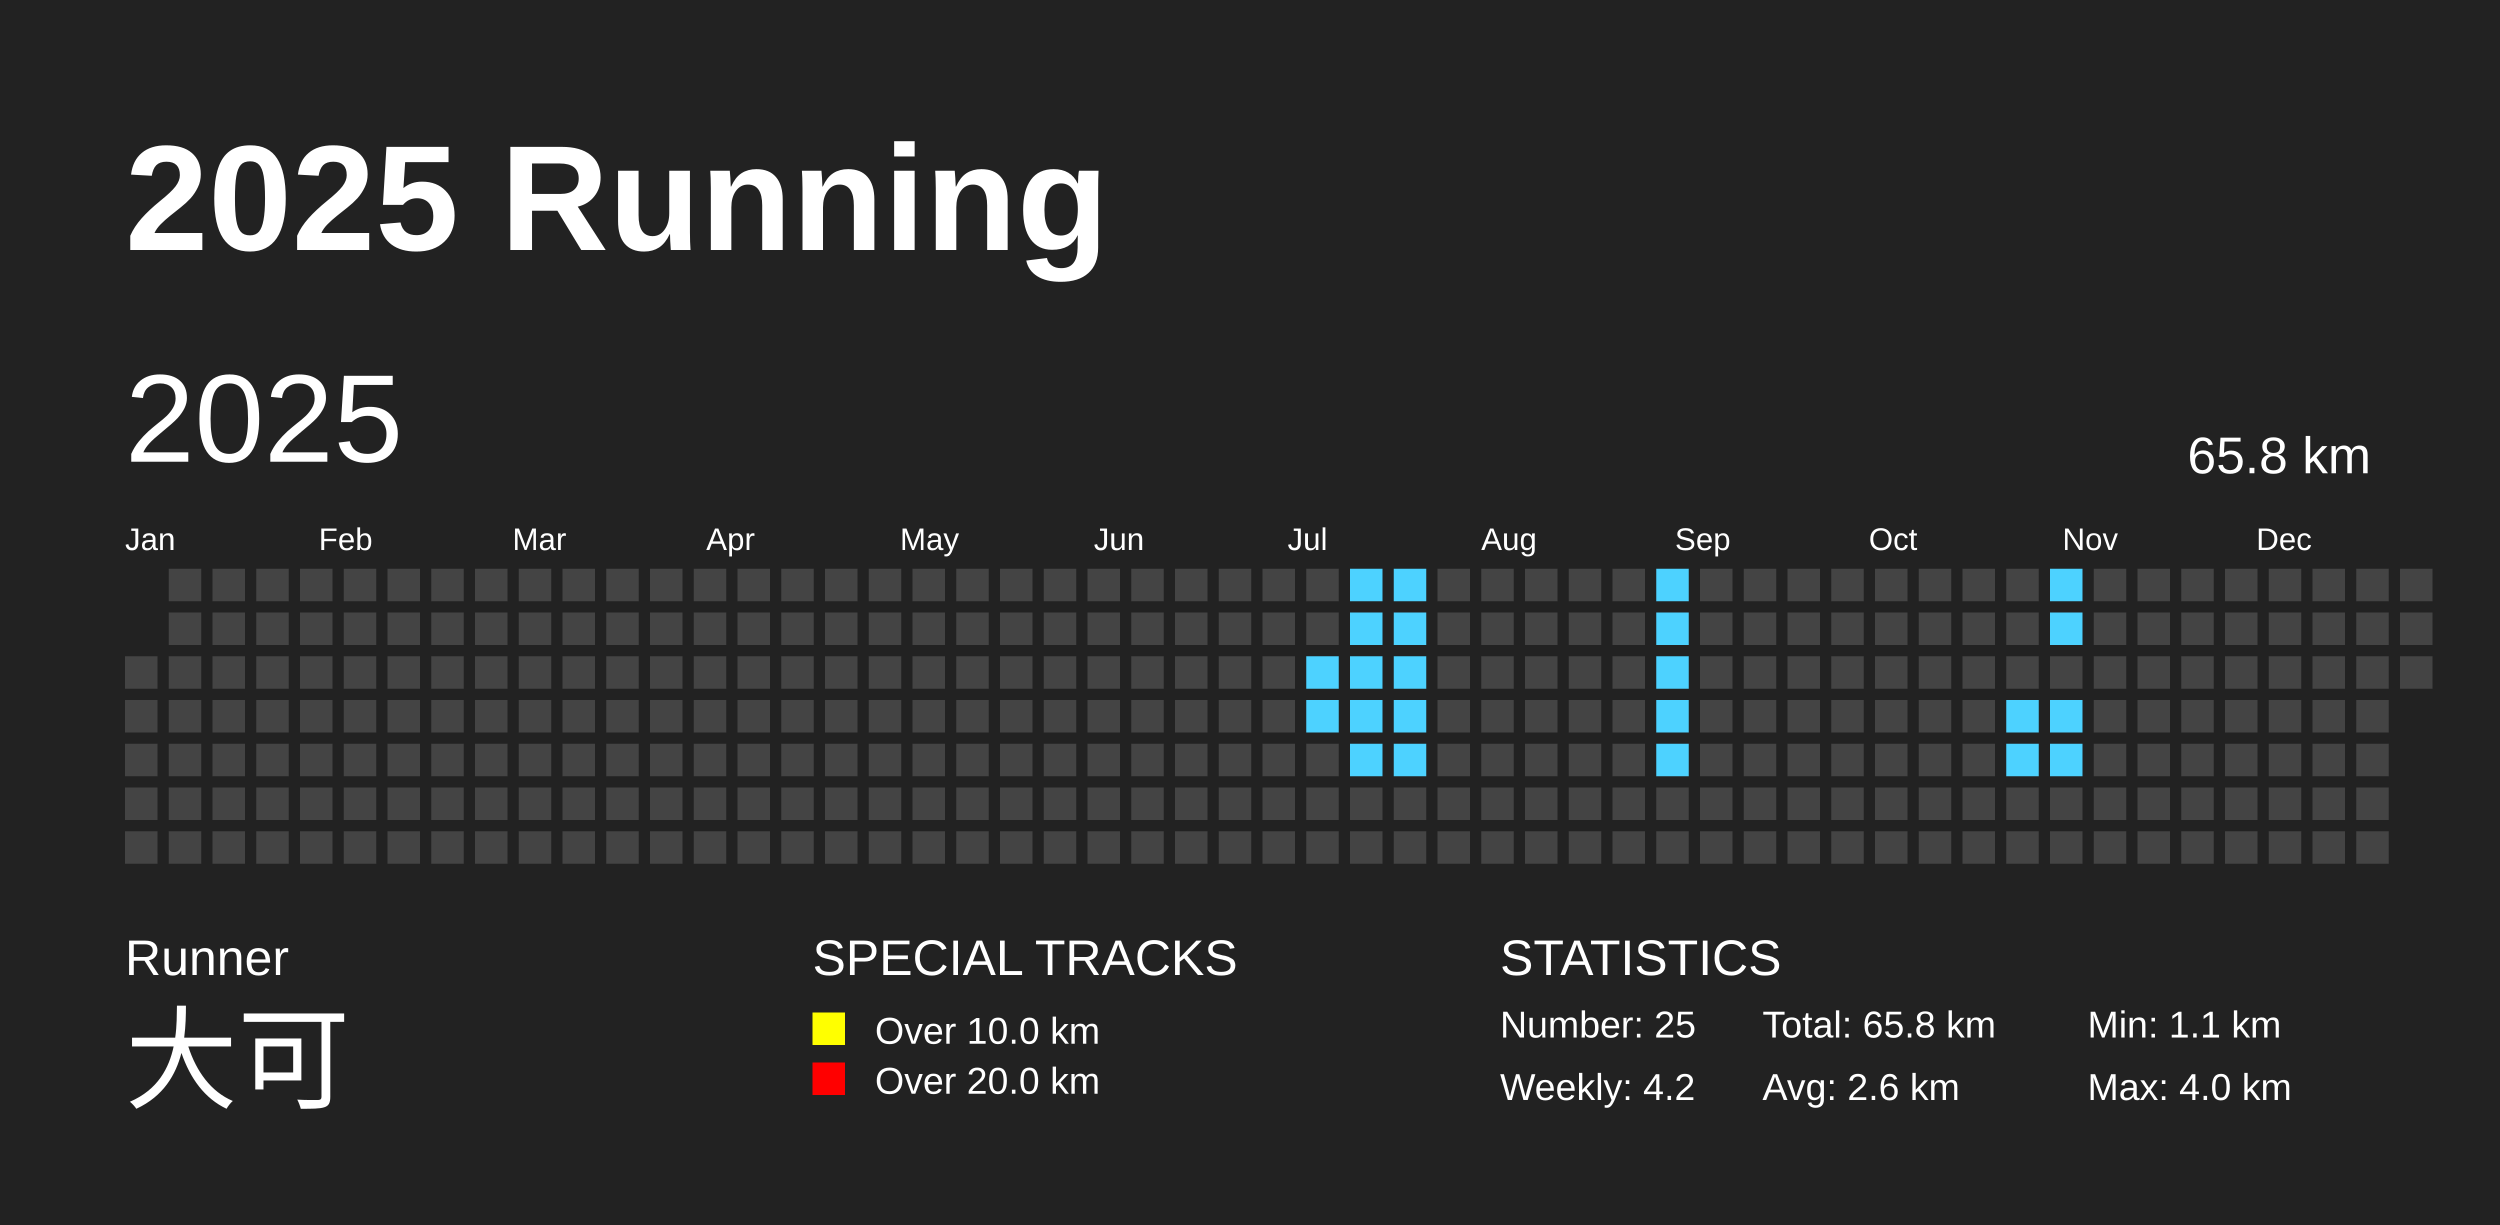
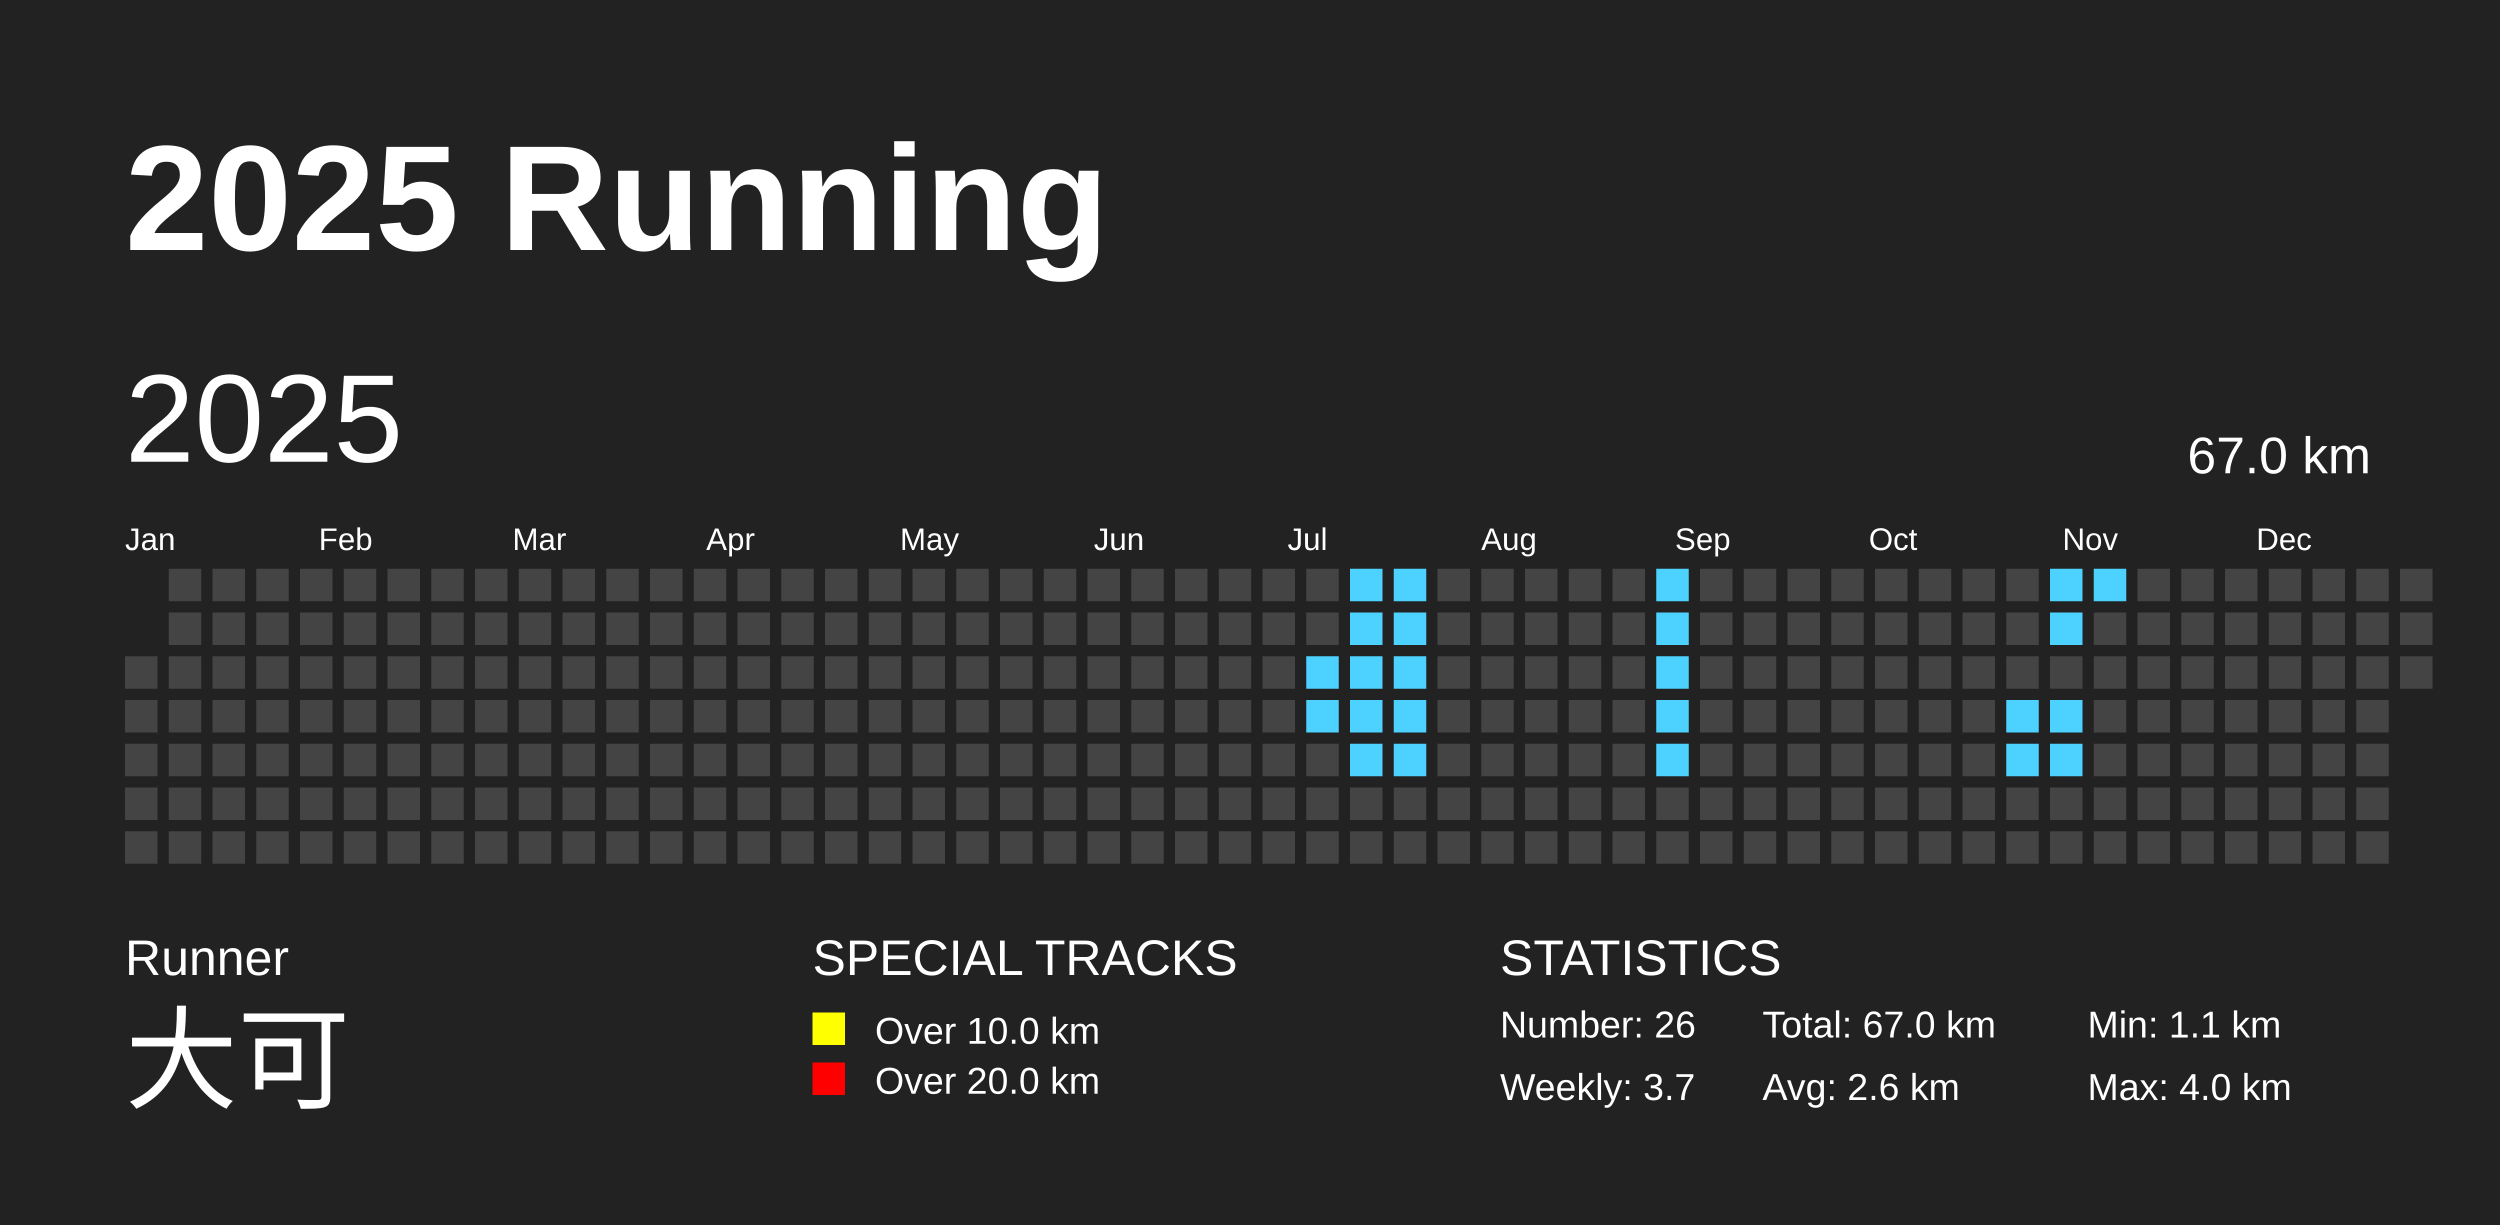
<svg xmlns="http://www.w3.org/2000/svg" baseProfile="full" height="98mm" version="1.1" viewBox="0,0,200,98" width="200mm">
  <defs />
  <rect fill="#222222" height="98" width="200" x="0" y="0" />
  <text fill="#FFFFFF" style="font-size:12px; font-family:Arial; font-weight:bold;" x="10" y="20">2025 Running</text>
  <text fill="#FFFFFF" style="font-size:4px; font-family:Arial" x="10" y="78">Runner</text>
  <text fill="#FFFFFF" style="font-size:9px; font-family:Arial" x="10" y="88">大可</text>
  <text fill="#FFFFFF" style="font-size:4px; font-family:Arial" x="65" y="78">SPECIAL TRACKS</text>
  <rect fill="yellow" height="2.6" width="2.6" x="65" y="81" />
  <text fill="#FFFFFF" style="font-size:3px; font-family:Arial" x="70" y="83.5">Over 10.0 km</text>
  <rect fill="red" height="2.6" width="2.6" x="65" y="85" />
  <text fill="#FFFFFF" style="font-size:3px; font-family:Arial" x="70" y="87.5">Over 20.0 km</text>
  <text fill="#FFFFFF" style="font-size:4px; font-family:Arial" x="120" y="78">STATISTICS</text>
-   <text fill="#FFFFFF" style="font-size:3px; font-family:Arial" x="120" y="83">Number: 25</text>
-   <text fill="#FFFFFF" style="font-size:3px; font-family:Arial" x="120" y="88">Weekly: 4.2</text>
-   <text fill="#FFFFFF" style="font-size:3px; font-family:Arial" x="141" y="83">Total: 65.8 km</text>
+   <text fill="#FFFFFF" style="font-size:3px; font-family:Arial" x="120" y="83">Number: 26</text>
+   <text fill="#FFFFFF" style="font-size:3px; font-family:Arial" x="120" y="88">Weekly: 3.7</text>
+   <text fill="#FFFFFF" style="font-size:3px; font-family:Arial" x="141" y="83">Total: 67.0 km</text>
  <text fill="#FFFFFF" style="font-size:3px; font-family:Arial" x="141" y="88">Avg: 2.6 km</text>
  <text fill="#FFFFFF" style="font-size:3px; font-family:Arial" x="167" y="83">Min: 1.1 km</text>
  <text fill="#FFFFFF" style="font-size:3px; font-family:Arial" x="167" y="88">Max: 4.0 km</text>
  <text dominant-baseline="hanging" fill="#FFFFFF" style="font-size:10.0px; font-family:Arial;" x="10" y="30">2025</text>
-   <text dominant-baseline="hanging" fill="#FFFFFF" style="font-size:4.125px; font-family:Arial;" x="175" y="35">65.8 km</text>
+   <text dominant-baseline="hanging" fill="#FFFFFF" style="font-size:4.125px; font-family:Arial;" x="175" y="35">67.0 km</text>
  <text fill="#FFFFFF" style="font-size:2.5px; font-family:Arial" x="10.0" y="44">Jan</text>
  <text fill="#FFFFFF" style="font-size:2.5px; font-family:Arial" x="25.5" y="44">Feb</text>
  <text fill="#FFFFFF" style="font-size:2.5px; font-family:Arial" x="41.0" y="44">Mar</text>
  <text fill="#FFFFFF" style="font-size:2.5px; font-family:Arial" x="56.5" y="44">Apr</text>
  <text fill="#FFFFFF" style="font-size:2.5px; font-family:Arial" x="72.0" y="44">May</text>
  <text fill="#FFFFFF" style="font-size:2.5px; font-family:Arial" x="87.5" y="44">Jun</text>
  <text fill="#FFFFFF" style="font-size:2.5px; font-family:Arial" x="103.0" y="44">Jul</text>
  <text fill="#FFFFFF" style="font-size:2.5px; font-family:Arial" x="118.5" y="44">Aug</text>
  <text fill="#FFFFFF" style="font-size:2.5px; font-family:Arial" x="134.0" y="44">Sep</text>
  <text fill="#FFFFFF" style="font-size:2.5px; font-family:Arial" x="149.5" y="44">Oct</text>
  <text fill="#FFFFFF" style="font-size:2.5px; font-family:Arial" x="165.0" y="44">Nov</text>
  <text fill="#FFFFFF" style="font-size:2.5px; font-family:Arial" x="180.5" y="44">Dec</text>
  <rect fill="#444444" height="2.6" width="2.6" x="10.0" y="52.5" />
  <rect fill="#444444" height="2.6" width="2.6" x="10.0" y="56.0" />
  <rect fill="#444444" height="2.6" width="2.6" x="10.0" y="59.5" />
  <rect fill="#444444" height="2.6" width="2.6" x="10.0" y="63.0" />
  <rect fill="#444444" height="2.6" width="2.6" x="10.0" y="66.5" />
  <rect fill="#444444" height="2.6" width="2.6" x="13.5" y="45.5" />
  <rect fill="#444444" height="2.6" width="2.6" x="13.5" y="49.0" />
  <rect fill="#444444" height="2.6" width="2.6" x="13.5" y="52.5" />
  <rect fill="#444444" height="2.6" width="2.6" x="13.5" y="56.0" />
  <rect fill="#444444" height="2.6" width="2.6" x="13.5" y="59.5" />
  <rect fill="#444444" height="2.6" width="2.6" x="13.5" y="63.0" />
  <rect fill="#444444" height="2.6" width="2.6" x="13.5" y="66.5" />
  <rect fill="#444444" height="2.6" width="2.6" x="17.0" y="45.5" />
  <rect fill="#444444" height="2.6" width="2.6" x="17.0" y="49.0" />
  <rect fill="#444444" height="2.6" width="2.6" x="17.0" y="52.5" />
  <rect fill="#444444" height="2.6" width="2.6" x="17.0" y="56.0" />
  <rect fill="#444444" height="2.6" width="2.6" x="17.0" y="59.5" />
  <rect fill="#444444" height="2.6" width="2.6" x="17.0" y="63.0" />
  <rect fill="#444444" height="2.6" width="2.6" x="17.0" y="66.5" />
  <rect fill="#444444" height="2.6" width="2.6" x="20.5" y="45.5" />
  <rect fill="#444444" height="2.6" width="2.6" x="20.5" y="49.0" />
  <rect fill="#444444" height="2.6" width="2.6" x="20.5" y="52.5" />
  <rect fill="#444444" height="2.6" width="2.6" x="20.5" y="56.0" />
  <rect fill="#444444" height="2.6" width="2.6" x="20.5" y="59.5" />
  <rect fill="#444444" height="2.6" width="2.6" x="20.5" y="63.0" />
  <rect fill="#444444" height="2.6" width="2.6" x="20.5" y="66.5" />
  <rect fill="#444444" height="2.6" width="2.6" x="24.0" y="45.5" />
  <rect fill="#444444" height="2.6" width="2.6" x="24.0" y="49.0" />
  <rect fill="#444444" height="2.6" width="2.6" x="24.0" y="52.5" />
  <rect fill="#444444" height="2.6" width="2.6" x="24.0" y="56.0" />
  <rect fill="#444444" height="2.6" width="2.6" x="24.0" y="59.5" />
  <rect fill="#444444" height="2.6" width="2.6" x="24.0" y="63.0" />
  <rect fill="#444444" height="2.6" width="2.6" x="24.0" y="66.5" />
  <rect fill="#444444" height="2.6" width="2.6" x="27.5" y="45.5" />
  <rect fill="#444444" height="2.6" width="2.6" x="27.5" y="49.0" />
  <rect fill="#444444" height="2.6" width="2.6" x="27.5" y="52.5" />
  <rect fill="#444444" height="2.6" width="2.6" x="27.5" y="56.0" />
  <rect fill="#444444" height="2.6" width="2.6" x="27.5" y="59.5" />
  <rect fill="#444444" height="2.6" width="2.6" x="27.5" y="63.0" />
  <rect fill="#444444" height="2.6" width="2.6" x="27.5" y="66.5" />
  <rect fill="#444444" height="2.6" width="2.6" x="31.0" y="45.5" />
  <rect fill="#444444" height="2.6" width="2.6" x="31.0" y="49.0" />
  <rect fill="#444444" height="2.6" width="2.6" x="31.0" y="52.5" />
  <rect fill="#444444" height="2.6" width="2.6" x="31.0" y="56.0" />
  <rect fill="#444444" height="2.6" width="2.6" x="31.0" y="59.5" />
  <rect fill="#444444" height="2.6" width="2.6" x="31.0" y="63.0" />
  <rect fill="#444444" height="2.6" width="2.6" x="31.0" y="66.5" />
  <rect fill="#444444" height="2.6" width="2.6" x="34.5" y="45.5" />
  <rect fill="#444444" height="2.6" width="2.6" x="34.5" y="49.0" />
  <rect fill="#444444" height="2.6" width="2.6" x="34.5" y="52.5" />
  <rect fill="#444444" height="2.6" width="2.6" x="34.5" y="56.0" />
  <rect fill="#444444" height="2.6" width="2.6" x="34.5" y="59.5" />
  <rect fill="#444444" height="2.6" width="2.6" x="34.5" y="63.0" />
  <rect fill="#444444" height="2.6" width="2.6" x="34.5" y="66.5" />
  <rect fill="#444444" height="2.6" width="2.6" x="38.0" y="45.5" />
  <rect fill="#444444" height="2.6" width="2.6" x="38.0" y="49.0" />
  <rect fill="#444444" height="2.6" width="2.6" x="38.0" y="52.5" />
  <rect fill="#444444" height="2.6" width="2.6" x="38.0" y="56.0" />
  <rect fill="#444444" height="2.6" width="2.6" x="38.0" y="59.5" />
  <rect fill="#444444" height="2.6" width="2.6" x="38.0" y="63.0" />
  <rect fill="#444444" height="2.6" width="2.6" x="38.0" y="66.5" />
  <rect fill="#444444" height="2.6" width="2.6" x="41.5" y="45.5" />
  <rect fill="#444444" height="2.6" width="2.6" x="41.5" y="49.0" />
  <rect fill="#444444" height="2.6" width="2.6" x="41.5" y="52.5" />
  <rect fill="#444444" height="2.6" width="2.6" x="41.5" y="56.0" />
  <rect fill="#444444" height="2.6" width="2.6" x="41.5" y="59.5" />
  <rect fill="#444444" height="2.6" width="2.6" x="41.5" y="63.0" />
  <rect fill="#444444" height="2.6" width="2.6" x="41.5" y="66.5" />
  <rect fill="#444444" height="2.6" width="2.6" x="45.0" y="45.5" />
  <rect fill="#444444" height="2.6" width="2.6" x="45.0" y="49.0" />
  <rect fill="#444444" height="2.6" width="2.6" x="45.0" y="52.5" />
  <rect fill="#444444" height="2.6" width="2.6" x="45.0" y="56.0" />
  <rect fill="#444444" height="2.6" width="2.6" x="45.0" y="59.5" />
  <rect fill="#444444" height="2.6" width="2.6" x="45.0" y="63.0" />
  <rect fill="#444444" height="2.6" width="2.6" x="45.0" y="66.5" />
  <rect fill="#444444" height="2.6" width="2.6" x="48.5" y="45.5" />
  <rect fill="#444444" height="2.6" width="2.6" x="48.5" y="49.0" />
  <rect fill="#444444" height="2.6" width="2.6" x="48.5" y="52.5" />
  <rect fill="#444444" height="2.6" width="2.6" x="48.5" y="56.0" />
  <rect fill="#444444" height="2.6" width="2.6" x="48.5" y="59.5" />
  <rect fill="#444444" height="2.6" width="2.6" x="48.5" y="63.0" />
  <rect fill="#444444" height="2.6" width="2.6" x="48.5" y="66.5" />
  <rect fill="#444444" height="2.6" width="2.6" x="52.0" y="45.5" />
  <rect fill="#444444" height="2.6" width="2.6" x="52.0" y="49.0" />
  <rect fill="#444444" height="2.6" width="2.6" x="52.0" y="52.5" />
  <rect fill="#444444" height="2.6" width="2.6" x="52.0" y="56.0" />
  <rect fill="#444444" height="2.6" width="2.6" x="52.0" y="59.5" />
  <rect fill="#444444" height="2.6" width="2.6" x="52.0" y="63.0" />
  <rect fill="#444444" height="2.6" width="2.6" x="52.0" y="66.5" />
  <rect fill="#444444" height="2.6" width="2.6" x="55.5" y="45.5" />
  <rect fill="#444444" height="2.6" width="2.6" x="55.5" y="49.0" />
  <rect fill="#444444" height="2.6" width="2.6" x="55.5" y="52.5" />
  <rect fill="#444444" height="2.6" width="2.6" x="55.5" y="56.0" />
  <rect fill="#444444" height="2.6" width="2.6" x="55.5" y="59.5" />
  <rect fill="#444444" height="2.6" width="2.6" x="55.5" y="63.0" />
  <rect fill="#444444" height="2.6" width="2.6" x="55.5" y="66.5" />
  <rect fill="#444444" height="2.6" width="2.6" x="59.0" y="45.5" />
  <rect fill="#444444" height="2.6" width="2.6" x="59.0" y="49.0" />
  <rect fill="#444444" height="2.6" width="2.6" x="59.0" y="52.5" />
  <rect fill="#444444" height="2.6" width="2.6" x="59.0" y="56.0" />
  <rect fill="#444444" height="2.6" width="2.6" x="59.0" y="59.5" />
  <rect fill="#444444" height="2.6" width="2.6" x="59.0" y="63.0" />
  <rect fill="#444444" height="2.6" width="2.6" x="59.0" y="66.5" />
  <rect fill="#444444" height="2.6" width="2.6" x="62.5" y="45.5" />
  <rect fill="#444444" height="2.6" width="2.6" x="62.5" y="49.0" />
  <rect fill="#444444" height="2.6" width="2.6" x="62.5" y="52.5" />
  <rect fill="#444444" height="2.6" width="2.6" x="62.5" y="56.0" />
  <rect fill="#444444" height="2.6" width="2.6" x="62.5" y="59.5" />
  <rect fill="#444444" height="2.6" width="2.6" x="62.5" y="63.0" />
  <rect fill="#444444" height="2.6" width="2.6" x="62.5" y="66.5" />
  <rect fill="#444444" height="2.6" width="2.6" x="66.0" y="45.5" />
  <rect fill="#444444" height="2.6" width="2.6" x="66.0" y="49.0" />
  <rect fill="#444444" height="2.6" width="2.6" x="66.0" y="52.5" />
  <rect fill="#444444" height="2.6" width="2.6" x="66.0" y="56.0" />
  <rect fill="#444444" height="2.6" width="2.6" x="66.0" y="59.5" />
  <rect fill="#444444" height="2.6" width="2.6" x="66.0" y="63.0" />
  <rect fill="#444444" height="2.6" width="2.6" x="66.0" y="66.5" />
  <rect fill="#444444" height="2.6" width="2.6" x="69.5" y="45.5" />
  <rect fill="#444444" height="2.6" width="2.6" x="69.5" y="49.0" />
  <rect fill="#444444" height="2.6" width="2.6" x="69.5" y="52.5" />
  <rect fill="#444444" height="2.6" width="2.6" x="69.5" y="56.0" />
  <rect fill="#444444" height="2.6" width="2.6" x="69.5" y="59.5" />
  <rect fill="#444444" height="2.6" width="2.6" x="69.5" y="63.0" />
  <rect fill="#444444" height="2.6" width="2.6" x="69.5" y="66.5" />
  <rect fill="#444444" height="2.6" width="2.6" x="73.0" y="45.5" />
  <rect fill="#444444" height="2.6" width="2.6" x="73.0" y="49.0" />
  <rect fill="#444444" height="2.6" width="2.6" x="73.0" y="52.5" />
  <rect fill="#444444" height="2.6" width="2.6" x="73.0" y="56.0" />
  <rect fill="#444444" height="2.6" width="2.6" x="73.0" y="59.5" />
  <rect fill="#444444" height="2.6" width="2.6" x="73.0" y="63.0" />
  <rect fill="#444444" height="2.6" width="2.6" x="73.0" y="66.5" />
  <rect fill="#444444" height="2.6" width="2.6" x="76.5" y="45.5" />
  <rect fill="#444444" height="2.6" width="2.6" x="76.5" y="49.0" />
  <rect fill="#444444" height="2.6" width="2.6" x="76.5" y="52.5" />
  <rect fill="#444444" height="2.6" width="2.6" x="76.5" y="56.0" />
  <rect fill="#444444" height="2.6" width="2.6" x="76.5" y="59.5" />
  <rect fill="#444444" height="2.6" width="2.6" x="76.5" y="63.0" />
  <rect fill="#444444" height="2.6" width="2.6" x="76.5" y="66.5" />
  <rect fill="#444444" height="2.6" width="2.6" x="80.0" y="45.5" />
  <rect fill="#444444" height="2.6" width="2.6" x="80.0" y="49.0" />
  <rect fill="#444444" height="2.6" width="2.6" x="80.0" y="52.5" />
  <rect fill="#444444" height="2.6" width="2.6" x="80.0" y="56.0" />
  <rect fill="#444444" height="2.6" width="2.6" x="80.0" y="59.5" />
  <rect fill="#444444" height="2.6" width="2.6" x="80.0" y="63.0" />
  <rect fill="#444444" height="2.6" width="2.6" x="80.0" y="66.5" />
  <rect fill="#444444" height="2.6" width="2.6" x="83.5" y="45.5" />
  <rect fill="#444444" height="2.6" width="2.6" x="83.5" y="49.0" />
  <rect fill="#444444" height="2.6" width="2.6" x="83.5" y="52.5" />
  <rect fill="#444444" height="2.6" width="2.6" x="83.5" y="56.0" />
  <rect fill="#444444" height="2.6" width="2.6" x="83.5" y="59.5" />
  <rect fill="#444444" height="2.6" width="2.6" x="83.5" y="63.0" />
  <rect fill="#444444" height="2.6" width="2.6" x="83.5" y="66.5" />
  <rect fill="#444444" height="2.6" width="2.6" x="87.0" y="45.5" />
  <rect fill="#444444" height="2.6" width="2.6" x="87.0" y="49.0" />
  <rect fill="#444444" height="2.6" width="2.6" x="87.0" y="52.5" />
  <rect fill="#444444" height="2.6" width="2.6" x="87.0" y="56.0" />
  <rect fill="#444444" height="2.6" width="2.6" x="87.0" y="59.5" />
  <rect fill="#444444" height="2.6" width="2.6" x="87.0" y="63.0" />
  <rect fill="#444444" height="2.6" width="2.6" x="87.0" y="66.5" />
  <rect fill="#444444" height="2.6" width="2.6" x="90.5" y="45.5" />
  <rect fill="#444444" height="2.6" width="2.6" x="90.5" y="49.0" />
  <rect fill="#444444" height="2.6" width="2.6" x="90.5" y="52.5" />
  <rect fill="#444444" height="2.6" width="2.6" x="90.5" y="56.0" />
  <rect fill="#444444" height="2.6" width="2.6" x="90.5" y="59.5" />
  <rect fill="#444444" height="2.6" width="2.6" x="90.5" y="63.0" />
  <rect fill="#444444" height="2.6" width="2.6" x="90.5" y="66.5" />
  <rect fill="#444444" height="2.6" width="2.6" x="94.0" y="45.5" />
  <rect fill="#444444" height="2.6" width="2.6" x="94.0" y="49.0" />
  <rect fill="#444444" height="2.6" width="2.6" x="94.0" y="52.5" />
  <rect fill="#444444" height="2.6" width="2.6" x="94.0" y="56.0" />
  <rect fill="#444444" height="2.6" width="2.6" x="94.0" y="59.5" />
  <rect fill="#444444" height="2.6" width="2.6" x="94.0" y="63.0" />
  <rect fill="#444444" height="2.6" width="2.6" x="94.0" y="66.5" />
  <rect fill="#444444" height="2.6" width="2.6" x="97.5" y="45.5" />
  <rect fill="#444444" height="2.6" width="2.6" x="97.5" y="49.0" />
  <rect fill="#444444" height="2.6" width="2.6" x="97.5" y="52.5" />
  <rect fill="#444444" height="2.6" width="2.6" x="97.5" y="56.0" />
  <rect fill="#444444" height="2.6" width="2.6" x="97.5" y="59.5" />
  <rect fill="#444444" height="2.6" width="2.6" x="97.5" y="63.0" />
  <rect fill="#444444" height="2.6" width="2.6" x="97.5" y="66.5" />
  <rect fill="#444444" height="2.6" width="2.6" x="101.0" y="45.5" />
  <rect fill="#444444" height="2.6" width="2.6" x="101.0" y="49.0" />
  <rect fill="#444444" height="2.6" width="2.6" x="101.0" y="52.5" />
  <rect fill="#444444" height="2.6" width="2.6" x="101.0" y="56.0" />
  <rect fill="#444444" height="2.6" width="2.6" x="101.0" y="59.5" />
  <rect fill="#444444" height="2.6" width="2.6" x="101.0" y="63.0" />
  <rect fill="#444444" height="2.6" width="2.6" x="101.0" y="66.5" />
  <rect fill="#444444" height="2.6" width="2.6" x="104.5" y="45.5" />
  <rect fill="#444444" height="2.6" width="2.6" x="104.5" y="49.0" />
  <rect fill="#4DD2FF" height="2.6" width="2.6" x="104.5" y="52.5" />
  <rect fill="#4DD2FF" height="2.6" width="2.6" x="104.5" y="56.0" />
  <rect fill="#444444" height="2.6" width="2.6" x="104.5" y="59.5" />
  <rect fill="#444444" height="2.6" width="2.6" x="104.5" y="63.0" />
  <rect fill="#444444" height="2.6" width="2.6" x="104.5" y="66.5" />
  <rect fill="#4DD2FF" height="2.6" width="2.6" x="108.0" y="45.5" />
  <rect fill="#4DD2FF" height="2.6" width="2.6" x="108.0" y="49.0" />
  <rect fill="#4DD2FF" height="2.6" width="2.6" x="108.0" y="52.5" />
  <rect fill="#4DD2FF" height="2.6" width="2.6" x="108.0" y="56.0" />
  <rect fill="#4DD2FF" height="2.6" width="2.6" x="108.0" y="59.5" />
  <rect fill="#444444" height="2.6" width="2.6" x="108.0" y="63.0" />
  <rect fill="#444444" height="2.6" width="2.6" x="108.0" y="66.5" />
  <rect fill="#4DD2FF" height="2.6" width="2.6" x="111.5" y="45.5" />
  <rect fill="#4DD2FF" height="2.6" width="2.6" x="111.5" y="49.0" />
  <rect fill="#4DD2FF" height="2.6" width="2.6" x="111.5" y="52.5" />
  <rect fill="#4DD2FF" height="2.6" width="2.6" x="111.5" y="56.0" />
  <rect fill="#4DD2FF" height="2.6" width="2.6" x="111.5" y="59.5" />
  <rect fill="#444444" height="2.6" width="2.6" x="111.5" y="63.0" />
  <rect fill="#444444" height="2.6" width="2.6" x="111.5" y="66.5" />
  <rect fill="#444444" height="2.6" width="2.6" x="115.0" y="45.5" />
  <rect fill="#444444" height="2.6" width="2.6" x="115.0" y="49.0" />
  <rect fill="#444444" height="2.6" width="2.6" x="115.0" y="52.5" />
  <rect fill="#444444" height="2.6" width="2.6" x="115.0" y="56.0" />
  <rect fill="#444444" height="2.6" width="2.6" x="115.0" y="59.5" />
  <rect fill="#444444" height="2.6" width="2.6" x="115.0" y="63.0" />
  <rect fill="#444444" height="2.6" width="2.6" x="115.0" y="66.5" />
  <rect fill="#444444" height="2.6" width="2.6" x="118.5" y="45.5" />
  <rect fill="#444444" height="2.6" width="2.6" x="118.5" y="49.0" />
  <rect fill="#444444" height="2.6" width="2.6" x="118.5" y="52.5" />
  <rect fill="#444444" height="2.6" width="2.6" x="118.5" y="56.0" />
  <rect fill="#444444" height="2.6" width="2.6" x="118.5" y="59.5" />
  <rect fill="#444444" height="2.6" width="2.6" x="118.5" y="63.0" />
  <rect fill="#444444" height="2.6" width="2.6" x="118.5" y="66.5" />
  <rect fill="#444444" height="2.6" width="2.6" x="122.0" y="45.5" />
  <rect fill="#444444" height="2.6" width="2.6" x="122.0" y="49.0" />
  <rect fill="#444444" height="2.6" width="2.6" x="122.0" y="52.5" />
  <rect fill="#444444" height="2.6" width="2.6" x="122.0" y="56.0" />
  <rect fill="#444444" height="2.6" width="2.6" x="122.0" y="59.5" />
  <rect fill="#444444" height="2.6" width="2.6" x="122.0" y="63.0" />
  <rect fill="#444444" height="2.6" width="2.6" x="122.0" y="66.5" />
  <rect fill="#444444" height="2.6" width="2.6" x="125.5" y="45.5" />
  <rect fill="#444444" height="2.6" width="2.6" x="125.5" y="49.0" />
  <rect fill="#444444" height="2.6" width="2.6" x="125.5" y="52.5" />
  <rect fill="#444444" height="2.6" width="2.6" x="125.5" y="56.0" />
  <rect fill="#444444" height="2.6" width="2.6" x="125.5" y="59.5" />
  <rect fill="#444444" height="2.6" width="2.6" x="125.5" y="63.0" />
  <rect fill="#444444" height="2.6" width="2.6" x="125.5" y="66.5" />
  <rect fill="#444444" height="2.6" width="2.6" x="129.0" y="45.5" />
  <rect fill="#444444" height="2.6" width="2.6" x="129.0" y="49.0" />
  <rect fill="#444444" height="2.6" width="2.6" x="129.0" y="52.5" />
  <rect fill="#444444" height="2.6" width="2.6" x="129.0" y="56.0" />
  <rect fill="#444444" height="2.6" width="2.6" x="129.0" y="59.5" />
  <rect fill="#444444" height="2.6" width="2.6" x="129.0" y="63.0" />
  <rect fill="#444444" height="2.6" width="2.6" x="129.0" y="66.5" />
  <rect fill="#4DD2FF" height="2.6" width="2.6" x="132.5" y="45.5" />
  <rect fill="#4DD2FF" height="2.6" width="2.6" x="132.5" y="49.0" />
  <rect fill="#4DD2FF" height="2.6" width="2.6" x="132.5" y="52.5" />
  <rect fill="#4DD2FF" height="2.6" width="2.6" x="132.5" y="56.0" />
  <rect fill="#4DD2FF" height="2.6" width="2.6" x="132.5" y="59.5" />
  <rect fill="#444444" height="2.6" width="2.6" x="132.5" y="63.0" />
  <rect fill="#444444" height="2.6" width="2.6" x="132.5" y="66.5" />
  <rect fill="#444444" height="2.6" width="2.6" x="136.0" y="45.5" />
  <rect fill="#444444" height="2.6" width="2.6" x="136.0" y="49.0" />
  <rect fill="#444444" height="2.6" width="2.6" x="136.0" y="52.5" />
  <rect fill="#444444" height="2.6" width="2.6" x="136.0" y="56.0" />
  <rect fill="#444444" height="2.6" width="2.6" x="136.0" y="59.5" />
  <rect fill="#444444" height="2.6" width="2.6" x="136.0" y="63.0" />
  <rect fill="#444444" height="2.6" width="2.6" x="136.0" y="66.5" />
  <rect fill="#444444" height="2.6" width="2.6" x="139.5" y="45.5" />
  <rect fill="#444444" height="2.6" width="2.6" x="139.5" y="49.0" />
  <rect fill="#444444" height="2.6" width="2.6" x="139.5" y="52.5" />
  <rect fill="#444444" height="2.6" width="2.6" x="139.5" y="56.0" />
  <rect fill="#444444" height="2.6" width="2.6" x="139.5" y="59.5" />
  <rect fill="#444444" height="2.6" width="2.6" x="139.5" y="63.0" />
  <rect fill="#444444" height="2.6" width="2.6" x="139.5" y="66.5" />
  <rect fill="#444444" height="2.6" width="2.6" x="143.0" y="45.5" />
  <rect fill="#444444" height="2.6" width="2.6" x="143.0" y="49.0" />
  <rect fill="#444444" height="2.6" width="2.6" x="143.0" y="52.5" />
  <rect fill="#444444" height="2.6" width="2.6" x="143.0" y="56.0" />
  <rect fill="#444444" height="2.6" width="2.6" x="143.0" y="59.5" />
  <rect fill="#444444" height="2.6" width="2.6" x="143.0" y="63.0" />
  <rect fill="#444444" height="2.6" width="2.6" x="143.0" y="66.5" />
  <rect fill="#444444" height="2.6" width="2.6" x="146.5" y="45.5" />
  <rect fill="#444444" height="2.6" width="2.6" x="146.5" y="49.0" />
  <rect fill="#444444" height="2.6" width="2.6" x="146.5" y="52.5" />
  <rect fill="#444444" height="2.6" width="2.6" x="146.5" y="56.0" />
  <rect fill="#444444" height="2.6" width="2.6" x="146.5" y="59.5" />
  <rect fill="#444444" height="2.6" width="2.6" x="146.5" y="63.0" />
  <rect fill="#444444" height="2.6" width="2.6" x="146.5" y="66.5" />
  <rect fill="#444444" height="2.6" width="2.6" x="150.0" y="45.5" />
  <rect fill="#444444" height="2.6" width="2.6" x="150.0" y="49.0" />
  <rect fill="#444444" height="2.6" width="2.6" x="150.0" y="52.5" />
  <rect fill="#444444" height="2.6" width="2.6" x="150.0" y="56.0" />
  <rect fill="#444444" height="2.6" width="2.6" x="150.0" y="59.5" />
  <rect fill="#444444" height="2.6" width="2.6" x="150.0" y="63.0" />
  <rect fill="#444444" height="2.6" width="2.6" x="150.0" y="66.5" />
  <rect fill="#444444" height="2.6" width="2.6" x="153.5" y="45.5" />
  <rect fill="#444444" height="2.6" width="2.6" x="153.5" y="49.0" />
  <rect fill="#444444" height="2.6" width="2.6" x="153.5" y="52.5" />
  <rect fill="#444444" height="2.6" width="2.6" x="153.5" y="56.0" />
  <rect fill="#444444" height="2.6" width="2.6" x="153.5" y="59.5" />
  <rect fill="#444444" height="2.6" width="2.6" x="153.5" y="63.0" />
  <rect fill="#444444" height="2.6" width="2.6" x="153.5" y="66.5" />
  <rect fill="#444444" height="2.6" width="2.6" x="157.0" y="45.5" />
  <rect fill="#444444" height="2.6" width="2.6" x="157.0" y="49.0" />
  <rect fill="#444444" height="2.6" width="2.6" x="157.0" y="52.5" />
  <rect fill="#444444" height="2.6" width="2.6" x="157.0" y="56.0" />
  <rect fill="#444444" height="2.6" width="2.6" x="157.0" y="59.5" />
  <rect fill="#444444" height="2.6" width="2.6" x="157.0" y="63.0" />
  <rect fill="#444444" height="2.6" width="2.6" x="157.0" y="66.5" />
  <rect fill="#444444" height="2.6" width="2.6" x="160.5" y="45.5" />
  <rect fill="#444444" height="2.6" width="2.6" x="160.5" y="49.0" />
  <rect fill="#444444" height="2.6" width="2.6" x="160.5" y="52.5" />
  <rect fill="#4DD2FF" height="2.6" width="2.6" x="160.5" y="56.0" />
  <rect fill="#4DD2FF" height="2.6" width="2.6" x="160.5" y="59.5" />
  <rect fill="#444444" height="2.6" width="2.6" x="160.5" y="63.0" />
  <rect fill="#444444" height="2.6" width="2.6" x="160.5" y="66.5" />
  <rect fill="#4DD2FF" height="2.6" width="2.6" x="164.0" y="45.5" />
  <rect fill="#4DD2FF" height="2.6" width="2.6" x="164.0" y="49.0" />
  <rect fill="#444444" height="2.6" width="2.6" x="164.0" y="52.5" />
  <rect fill="#4DD2FF" height="2.6" width="2.6" x="164.0" y="56.0" />
  <rect fill="#4DD2FF" height="2.6" width="2.6" x="164.0" y="59.5" />
  <rect fill="#444444" height="2.6" width="2.6" x="164.0" y="63.0" />
  <rect fill="#444444" height="2.6" width="2.6" x="164.0" y="66.5" />
-   <rect fill="#444444" height="2.6" width="2.6" x="167.5" y="45.5" />
+   <rect fill="#4DD2FF" height="2.6" width="2.6" x="167.5" y="45.5" />
  <rect fill="#444444" height="2.6" width="2.6" x="167.5" y="49.0" />
  <rect fill="#444444" height="2.6" width="2.6" x="167.5" y="52.5" />
  <rect fill="#444444" height="2.6" width="2.6" x="167.5" y="56.0" />
  <rect fill="#444444" height="2.6" width="2.6" x="167.5" y="59.5" />
  <rect fill="#444444" height="2.6" width="2.6" x="167.5" y="63.0" />
  <rect fill="#444444" height="2.6" width="2.6" x="167.5" y="66.5" />
  <rect fill="#444444" height="2.6" width="2.6" x="171.0" y="45.5" />
  <rect fill="#444444" height="2.6" width="2.6" x="171.0" y="49.0" />
  <rect fill="#444444" height="2.6" width="2.6" x="171.0" y="52.5" />
  <rect fill="#444444" height="2.6" width="2.6" x="171.0" y="56.0" />
  <rect fill="#444444" height="2.6" width="2.6" x="171.0" y="59.5" />
  <rect fill="#444444" height="2.6" width="2.6" x="171.0" y="63.0" />
  <rect fill="#444444" height="2.6" width="2.6" x="171.0" y="66.5" />
  <rect fill="#444444" height="2.6" width="2.6" x="174.5" y="45.5" />
  <rect fill="#444444" height="2.6" width="2.6" x="174.5" y="49.0" />
  <rect fill="#444444" height="2.6" width="2.6" x="174.5" y="52.5" />
  <rect fill="#444444" height="2.6" width="2.6" x="174.5" y="56.0" />
  <rect fill="#444444" height="2.6" width="2.6" x="174.5" y="59.5" />
  <rect fill="#444444" height="2.6" width="2.6" x="174.5" y="63.0" />
  <rect fill="#444444" height="2.6" width="2.6" x="174.5" y="66.5" />
  <rect fill="#444444" height="2.6" width="2.6" x="178.0" y="45.5" />
  <rect fill="#444444" height="2.6" width="2.6" x="178.0" y="49.0" />
  <rect fill="#444444" height="2.6" width="2.6" x="178.0" y="52.5" />
  <rect fill="#444444" height="2.6" width="2.6" x="178.0" y="56.0" />
  <rect fill="#444444" height="2.6" width="2.6" x="178.0" y="59.5" />
  <rect fill="#444444" height="2.6" width="2.6" x="178.0" y="63.0" />
  <rect fill="#444444" height="2.6" width="2.6" x="178.0" y="66.5" />
  <rect fill="#444444" height="2.6" width="2.6" x="181.5" y="45.5" />
  <rect fill="#444444" height="2.6" width="2.6" x="181.5" y="49.0" />
  <rect fill="#444444" height="2.6" width="2.6" x="181.5" y="52.5" />
  <rect fill="#444444" height="2.6" width="2.6" x="181.5" y="56.0" />
  <rect fill="#444444" height="2.6" width="2.6" x="181.5" y="59.5" />
  <rect fill="#444444" height="2.6" width="2.6" x="181.5" y="63.0" />
  <rect fill="#444444" height="2.6" width="2.6" x="181.5" y="66.5" />
  <rect fill="#444444" height="2.6" width="2.6" x="185.0" y="45.5" />
  <rect fill="#444444" height="2.6" width="2.6" x="185.0" y="49.0" />
  <rect fill="#444444" height="2.6" width="2.6" x="185.0" y="52.5" />
  <rect fill="#444444" height="2.6" width="2.6" x="185.0" y="56.0" />
  <rect fill="#444444" height="2.6" width="2.6" x="185.0" y="59.5" />
  <rect fill="#444444" height="2.6" width="2.6" x="185.0" y="63.0" />
  <rect fill="#444444" height="2.6" width="2.6" x="185.0" y="66.5" />
  <rect fill="#444444" height="2.6" width="2.6" x="188.5" y="45.5" />
  <rect fill="#444444" height="2.6" width="2.6" x="188.5" y="49.0" />
  <rect fill="#444444" height="2.6" width="2.6" x="188.5" y="52.5" />
  <rect fill="#444444" height="2.6" width="2.6" x="188.5" y="56.0" />
  <rect fill="#444444" height="2.6" width="2.6" x="188.5" y="59.5" />
  <rect fill="#444444" height="2.6" width="2.6" x="188.5" y="63.0" />
  <rect fill="#444444" height="2.6" width="2.6" x="188.5" y="66.5" />
  <rect fill="#444444" height="2.6" width="2.6" x="192.0" y="45.5" />
  <rect fill="#444444" height="2.6" width="2.6" x="192.0" y="49.0" />
  <rect fill="#444444" height="2.6" width="2.6" x="192.0" y="52.5" />
</svg>
